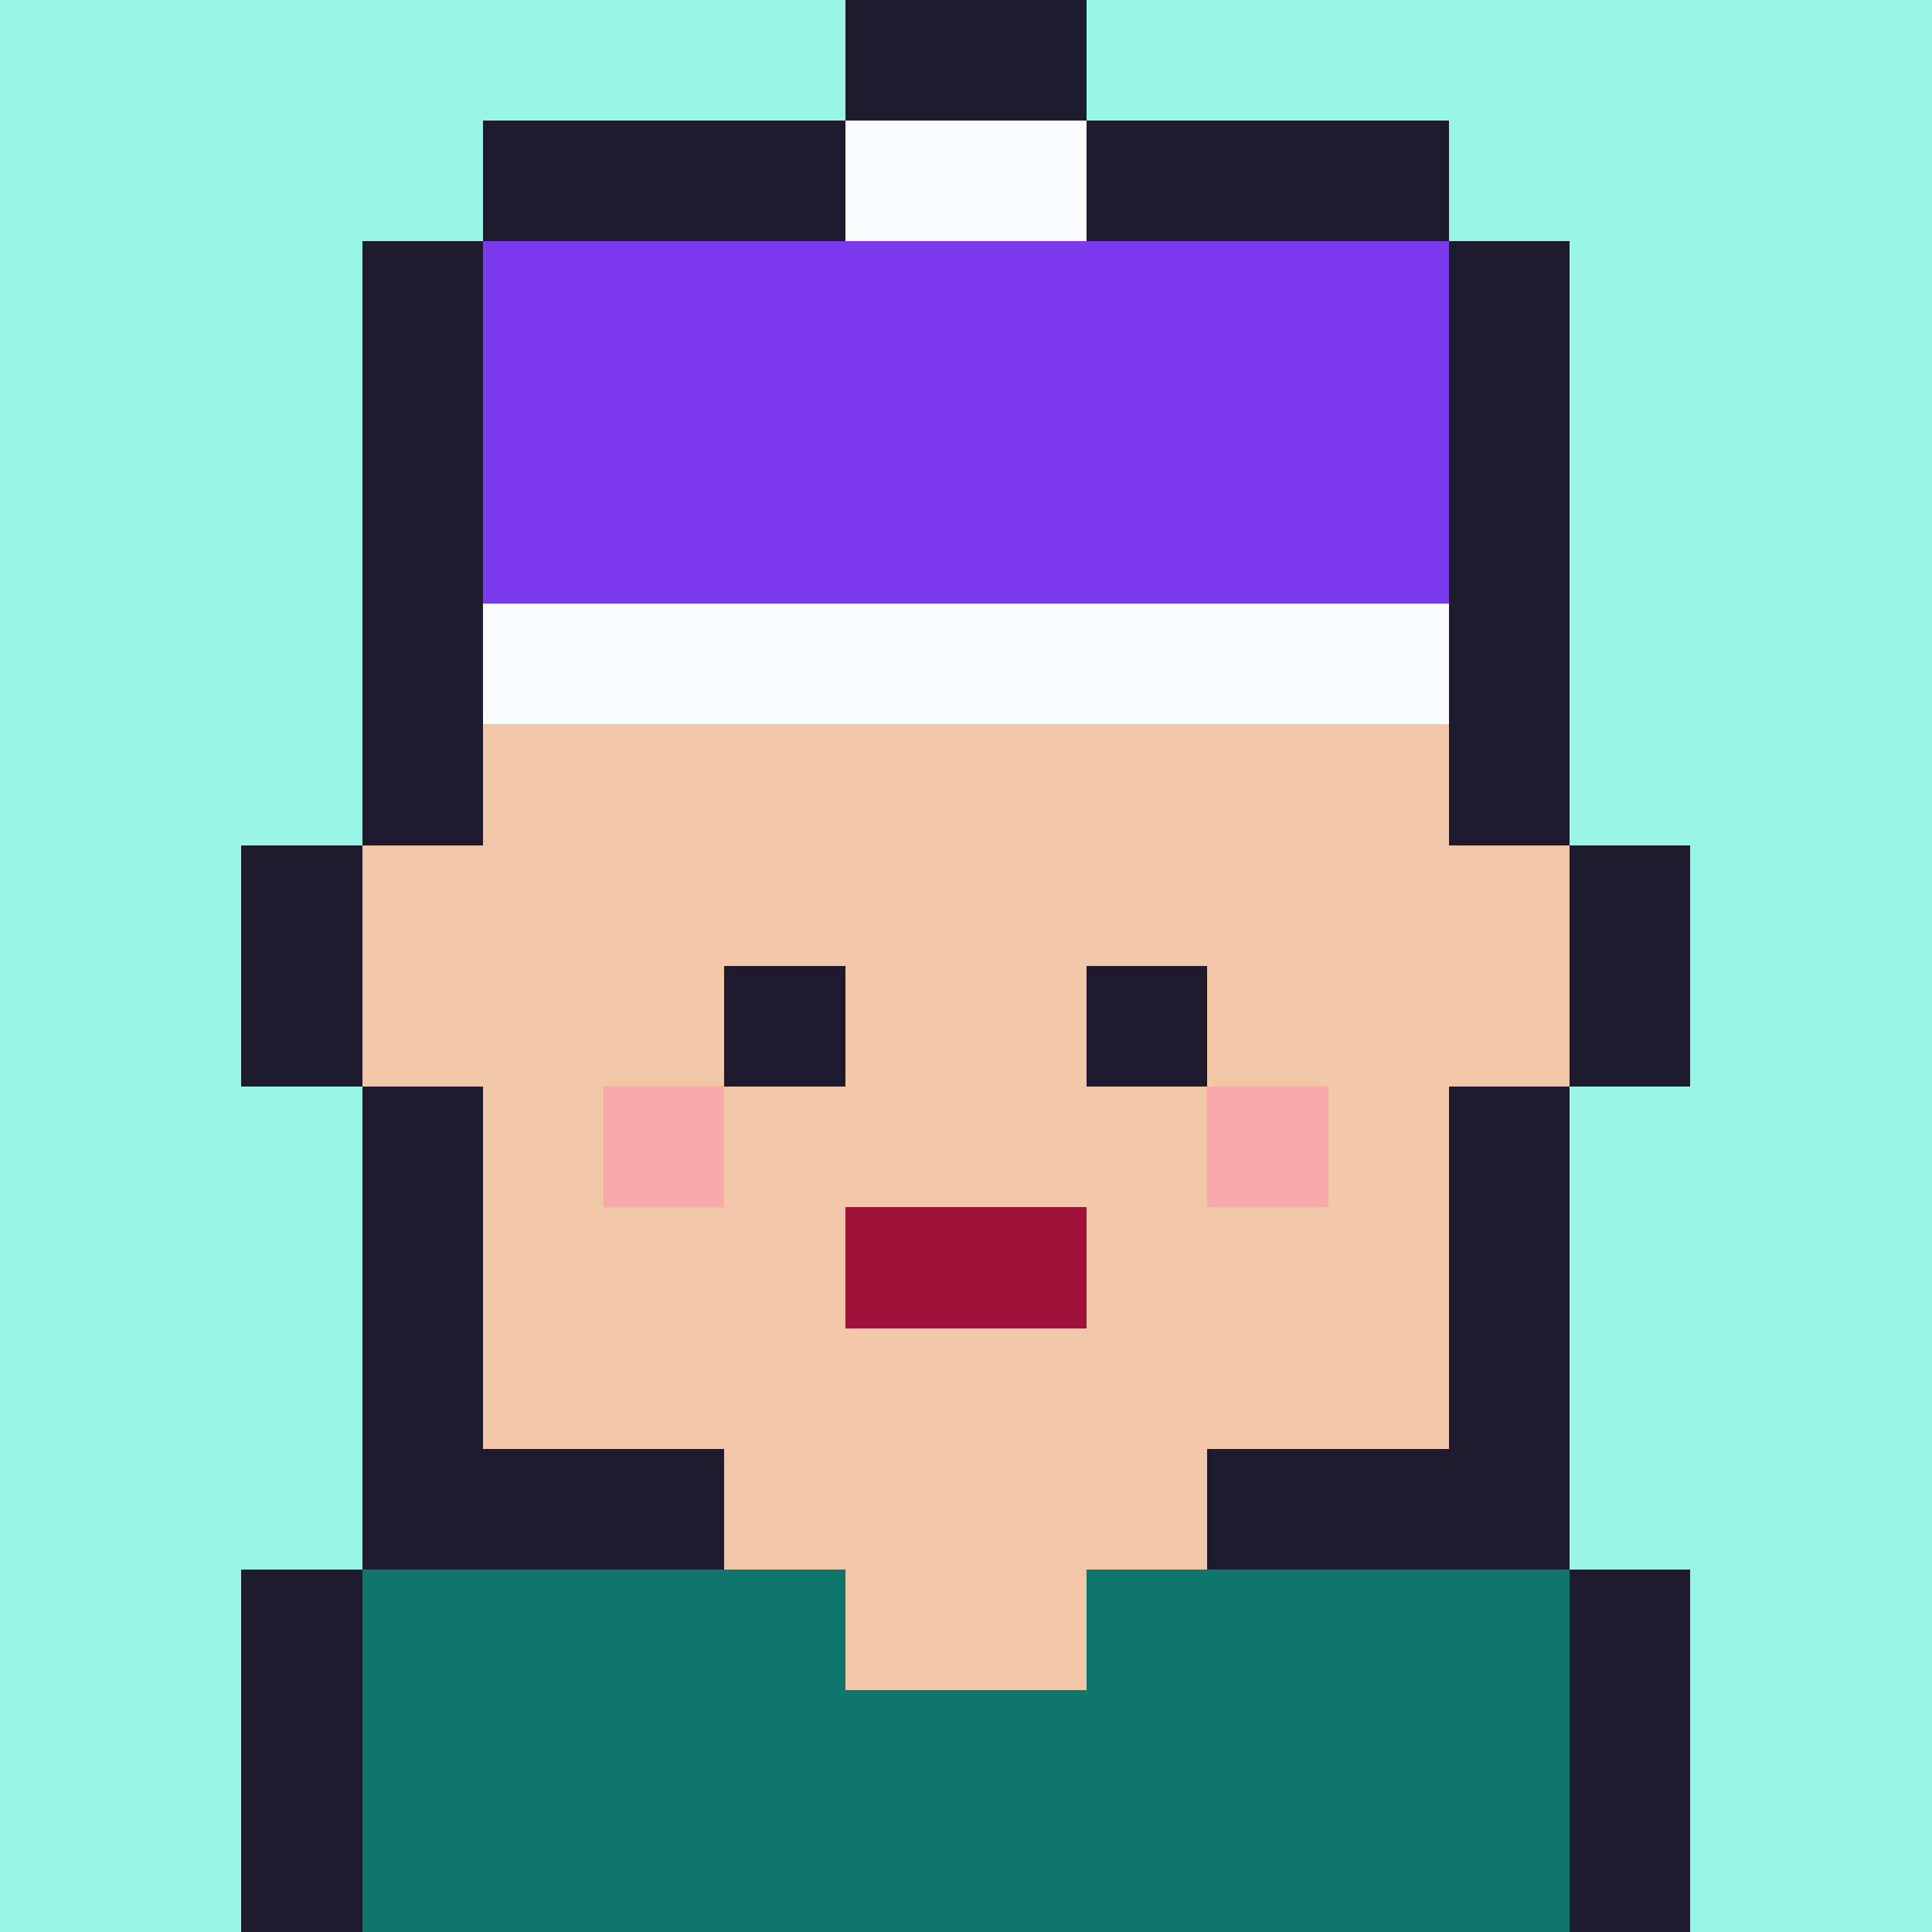
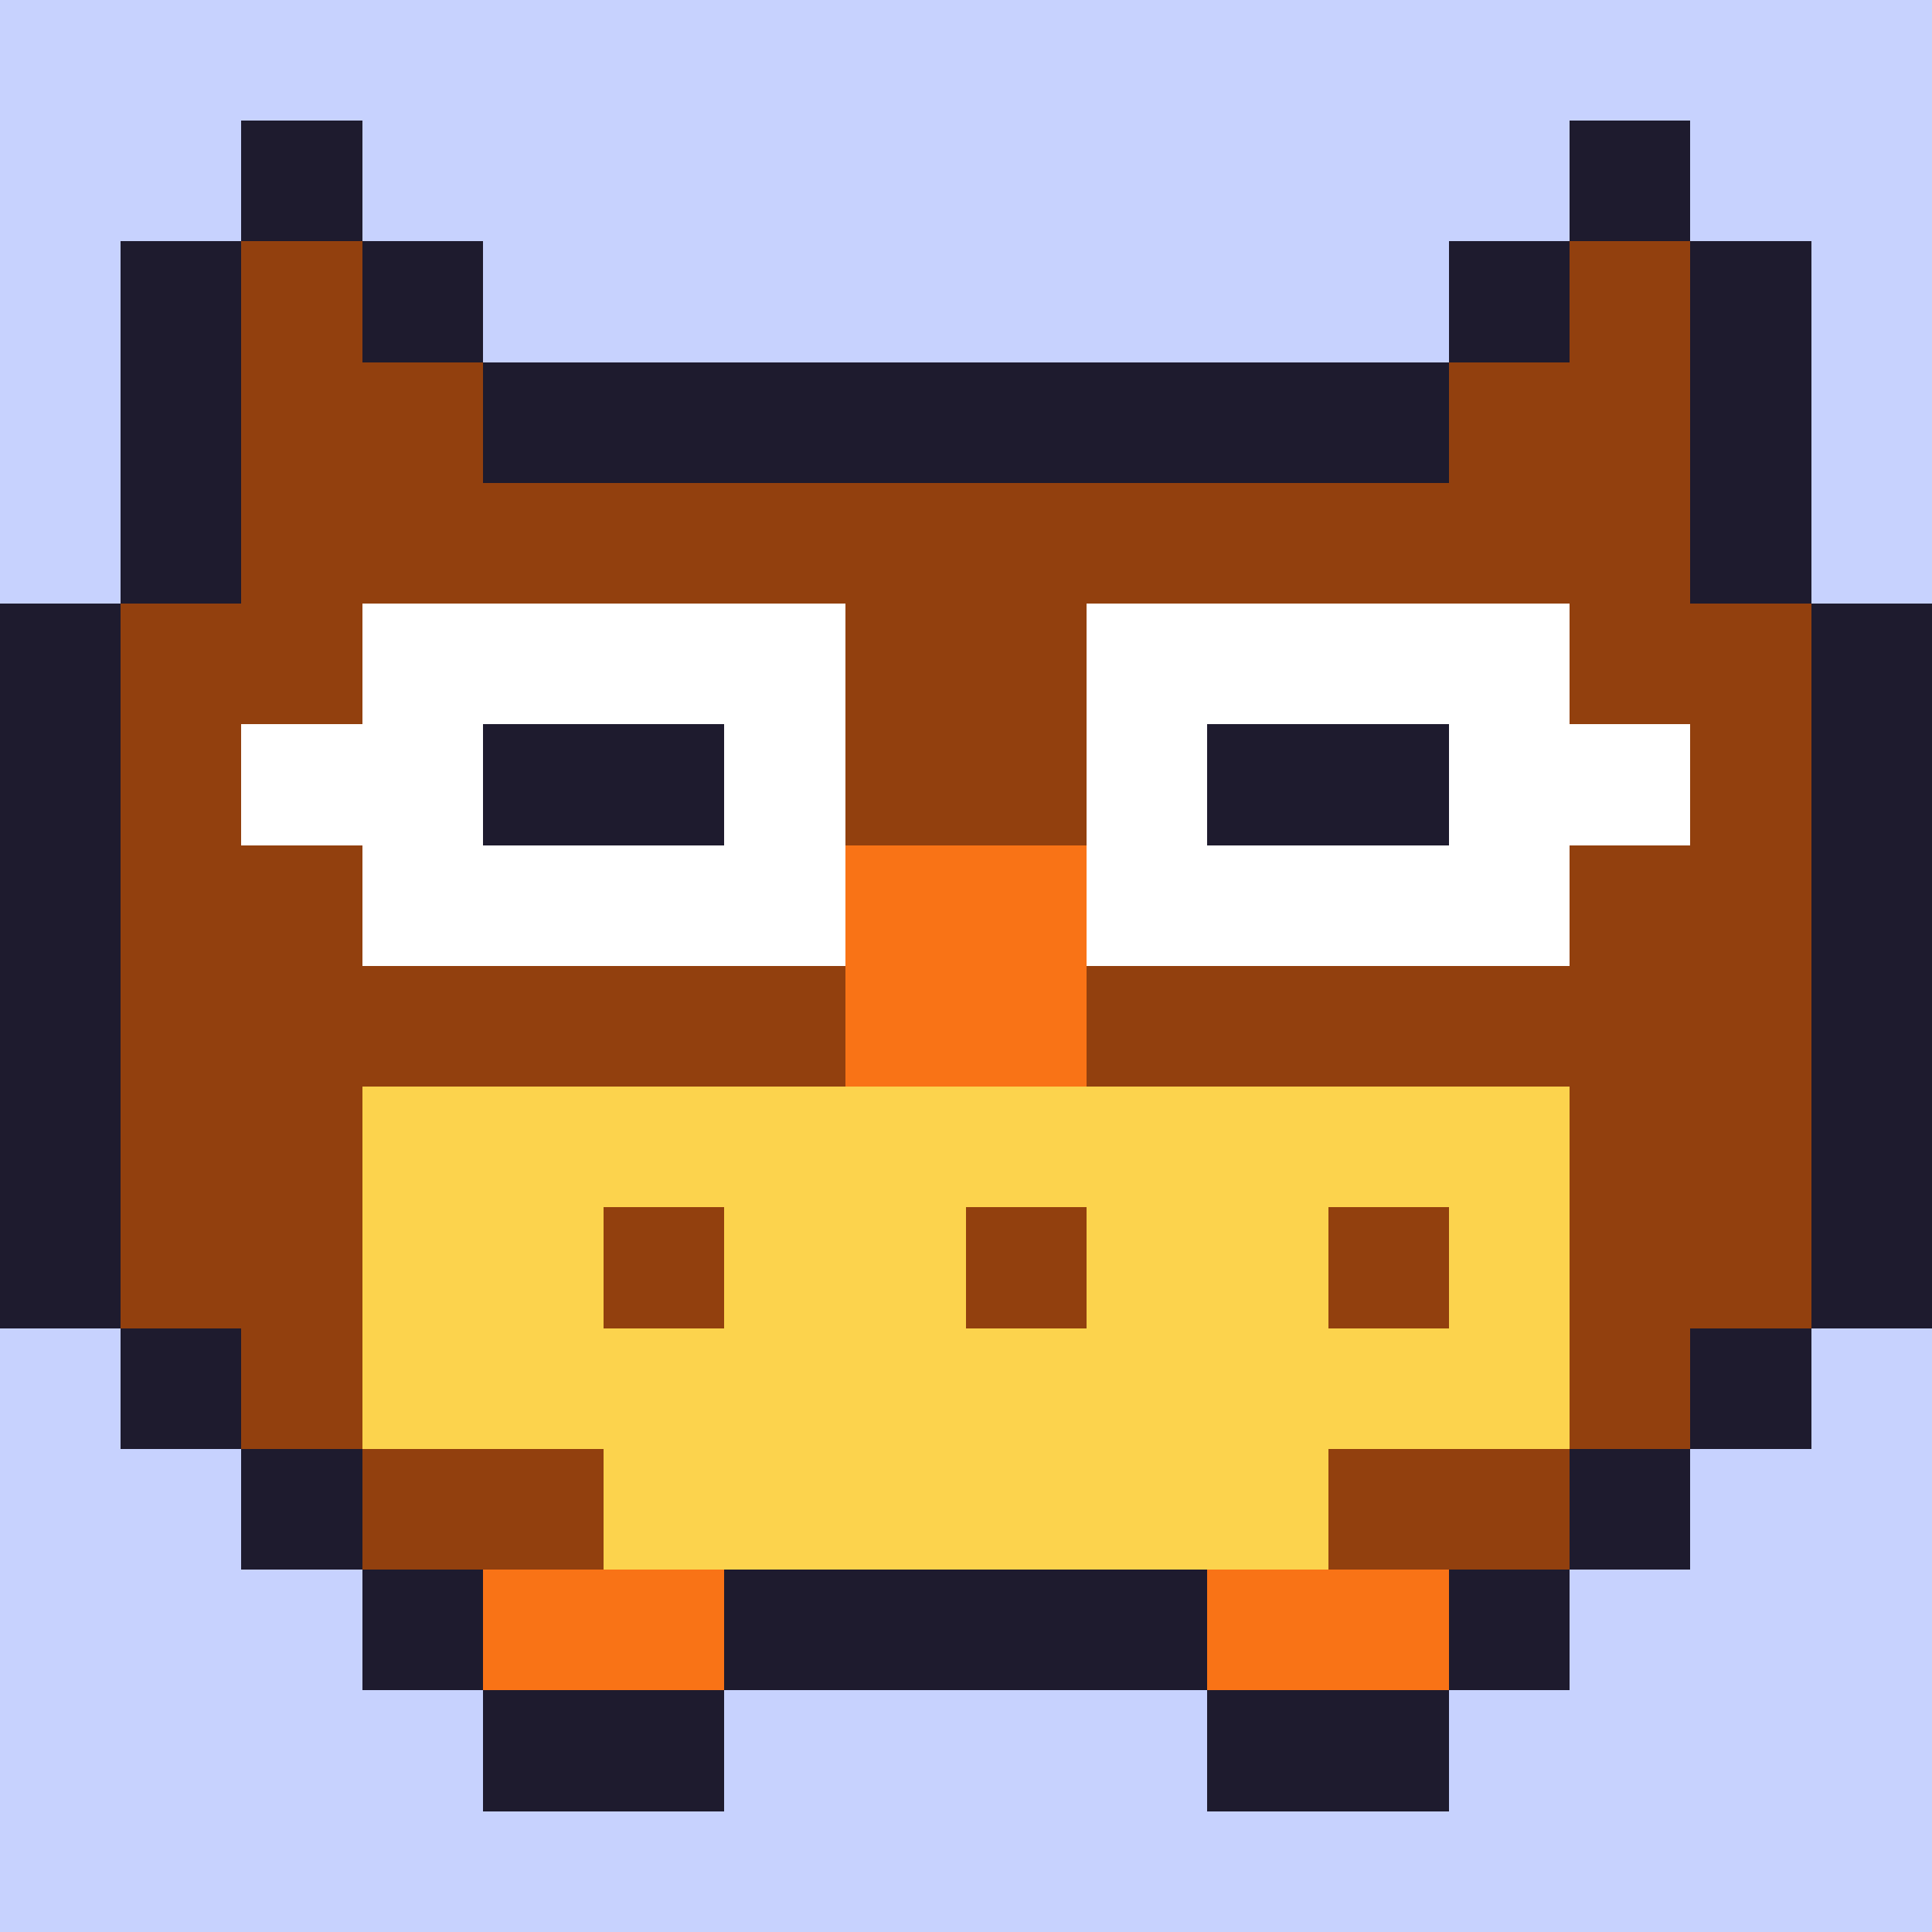
- <svg xmlns="http://www.w3.org/2000/svg" viewBox="0 0 16 16" width="128" height="128" shape-rendering="crispEdges">
-   <rect width="16" height="16" fill="#99f6e4" />
-   <rect x="7" y="0" width="2" height="1" fill="#1e1b2e" />
-   <rect x="4" y="1" width="3" height="1" fill="#1e1b2e" />
-   <rect x="7" y="1" width="2" height="1" fill="#f8fafc" />
-   <rect x="9" y="1" width="3" height="1" fill="#1e1b2e" />
-   <rect x="3" y="2" width="1" height="1" fill="#1e1b2e" />
-   <rect x="4" y="2" width="8" height="1" fill="#7c3aed" />
-   <rect x="12" y="2" width="1" height="1" fill="#1e1b2e" />
-   <rect x="3" y="3" width="1" height="1" fill="#1e1b2e" />
-   <rect x="4" y="3" width="8" height="1" fill="#7c3aed" />
-   <rect x="12" y="3" width="1" height="1" fill="#1e1b2e" />
-   <rect x="3" y="4" width="1" height="1" fill="#1e1b2e" />
-   <rect x="4" y="4" width="8" height="1" fill="#7c3aed" />
-   <rect x="12" y="4" width="1" height="1" fill="#1e1b2e" />
-   <rect x="3" y="5" width="1" height="1" fill="#1e1b2e" />
-   <rect x="4" y="5" width="8" height="1" fill="#f8fafc" />
-   <rect x="12" y="5" width="1" height="1" fill="#1e1b2e" />
-   <rect x="3" y="6" width="1" height="1" fill="#1e1b2e" />
-   <rect x="4" y="6" width="8" height="1" fill="#f1c7a8" />
-   <rect x="12" y="6" width="1" height="1" fill="#1e1b2e" />
-   <rect x="2" y="7" width="1" height="1" fill="#1e1b2e" />
-   <rect x="3" y="7" width="10" height="1" fill="#f1c7a8" />
-   <rect x="13" y="7" width="1" height="1" fill="#1e1b2e" />
-   <rect x="2" y="8" width="1" height="1" fill="#1e1b2e" />
-   <rect x="3" y="8" width="3" height="1" fill="#f1c7a8" />
-   <rect x="6" y="8" width="1" height="1" fill="#1e1b2e" />
-   <rect x="7" y="8" width="2" height="1" fill="#f1c7a8" />
-   <rect x="9" y="8" width="1" height="1" fill="#1e1b2e" />
-   <rect x="10" y="8" width="3" height="1" fill="#f1c7a8" />
-   <rect x="13" y="8" width="1" height="1" fill="#1e1b2e" />
-   <rect x="3" y="9" width="1" height="1" fill="#1e1b2e" />
-   <rect x="4" y="9" width="1" height="1" fill="#f1c7a8" />
-   <rect x="5" y="9" width="1" height="1" fill="#f9a8a8" />
-   <rect x="6" y="9" width="4" height="1" fill="#f1c7a8" />
-   <rect x="10" y="9" width="1" height="1" fill="#f9a8a8" />
-   <rect x="11" y="9" width="1" height="1" fill="#f1c7a8" />
-   <rect x="12" y="9" width="1" height="1" fill="#1e1b2e" />
-   <rect x="3" y="10" width="1" height="1" fill="#1e1b2e" />
-   <rect x="4" y="10" width="3" height="1" fill="#f1c7a8" />
-   <rect x="7" y="10" width="2" height="1" fill="#9f1239" />
-   <rect x="9" y="10" width="3" height="1" fill="#f1c7a8" />
-   <rect x="12" y="10" width="1" height="1" fill="#1e1b2e" />
-   <rect x="3" y="11" width="1" height="1" fill="#1e1b2e" />
-   <rect x="4" y="11" width="8" height="1" fill="#f1c7a8" />
-   <rect x="12" y="11" width="1" height="1" fill="#1e1b2e" />
-   <rect x="3" y="12" width="3" height="1" fill="#1e1b2e" />
-   <rect x="6" y="12" width="4" height="1" fill="#f1c7a8" />
-   <rect x="10" y="12" width="3" height="1" fill="#1e1b2e" />
-   <rect x="2" y="13" width="1" height="1" fill="#1e1b2e" />
-   <rect x="3" y="13" width="4" height="1" fill="#0f766e" />
-   <rect x="7" y="13" width="2" height="1" fill="#f1c7a8" />
-   <rect x="9" y="13" width="4" height="1" fill="#0f766e" />
-   <rect x="13" y="13" width="1" height="1" fill="#1e1b2e" />
-   <rect x="2" y="14" width="1" height="1" fill="#1e1b2e" />
-   <rect x="3" y="14" width="10" height="1" fill="#0f766e" />
-   <rect x="13" y="14" width="1" height="1" fill="#1e1b2e" />
-   <rect x="2" y="15" width="1" height="1" fill="#1e1b2e" />
-   <rect x="3" y="15" width="10" height="1" fill="#0f766e" />
-   <rect x="13" y="15" width="1" height="1" fill="#1e1b2e" />
+ <svg xmlns="http://www.w3.org/2000/svg" viewBox="0 -1 16 16" width="128" height="128" shape-rendering="crispEdges">
+   <rect y="-1" width="16" height="17" fill="#c7d2fe" />
+   <rect x="2" y="0" width="1" height="1" fill="#1e1b2e" />
+   <rect x="13" y="0" width="1" height="1" fill="#1e1b2e" />
+   <rect x="1" y="1" width="1" height="1" fill="#1e1b2e" />
+   <rect x="2" y="1" width="1" height="1" fill="#92400e" />
+   <rect x="3" y="1" width="1" height="1" fill="#1e1b2e" />
+   <rect x="12" y="1" width="1" height="1" fill="#1e1b2e" />
+   <rect x="13" y="1" width="1" height="1" fill="#92400e" />
+   <rect x="14" y="1" width="1" height="1" fill="#1e1b2e" />
+   <rect x="1" y="2" width="1" height="1" fill="#1e1b2e" />
+   <rect x="2" y="2" width="2" height="1" fill="#92400e" />
+   <rect x="4" y="2" width="8" height="1" fill="#1e1b2e" />
+   <rect x="12" y="2" width="2" height="1" fill="#92400e" />
+   <rect x="14" y="2" width="1" height="1" fill="#1e1b2e" />
+   <rect x="1" y="3" width="1" height="1" fill="#1e1b2e" />
+   <rect x="2" y="3" width="12" height="1" fill="#92400e" />
+   <rect x="14" y="3" width="1" height="1" fill="#1e1b2e" />
+   <rect x="0" y="4" width="1" height="1" fill="#1e1b2e" />
+   <rect x="1" y="4" width="2" height="1" fill="#92400e" />
+   <rect x="3" y="4" width="4" height="1" fill="#ffffff" />
+   <rect x="7" y="4" width="2" height="1" fill="#92400e" />
+   <rect x="9" y="4" width="4" height="1" fill="#ffffff" />
+   <rect x="13" y="4" width="2" height="1" fill="#92400e" />
+   <rect x="15" y="4" width="1" height="1" fill="#1e1b2e" />
+   <rect x="0" y="5" width="1" height="1" fill="#1e1b2e" />
+   <rect x="1" y="5" width="1" height="1" fill="#92400e" />
+   <rect x="2" y="5" width="2" height="1" fill="#ffffff" />
+   <rect x="4" y="5" width="2" height="1" fill="#1e1b2e" />
+   <rect x="6" y="5" width="1" height="1" fill="#ffffff" />
+   <rect x="7" y="5" width="2" height="1" fill="#92400e" />
+   <rect x="9" y="5" width="1" height="1" fill="#ffffff" />
+   <rect x="10" y="5" width="2" height="1" fill="#1e1b2e" />
+   <rect x="12" y="5" width="2" height="1" fill="#ffffff" />
+   <rect x="14" y="5" width="1" height="1" fill="#92400e" />
+   <rect x="15" y="5" width="1" height="1" fill="#1e1b2e" />
+   <rect x="0" y="6" width="1" height="1" fill="#1e1b2e" />
+   <rect x="1" y="6" width="2" height="1" fill="#92400e" />
+   <rect x="3" y="6" width="4" height="1" fill="#ffffff" />
+   <rect x="7" y="6" width="2" height="1" fill="#f97316" />
+   <rect x="9" y="6" width="4" height="1" fill="#ffffff" />
+   <rect x="13" y="6" width="2" height="1" fill="#92400e" />
+   <rect x="15" y="6" width="1" height="1" fill="#1e1b2e" />
+   <rect x="0" y="7" width="1" height="1" fill="#1e1b2e" />
+   <rect x="1" y="7" width="6" height="1" fill="#92400e" />
+   <rect x="7" y="7" width="2" height="1" fill="#f97316" />
+   <rect x="9" y="7" width="6" height="1" fill="#92400e" />
+   <rect x="15" y="7" width="1" height="1" fill="#1e1b2e" />
+   <rect x="0" y="8" width="1" height="1" fill="#1e1b2e" />
+   <rect x="1" y="8" width="2" height="1" fill="#92400e" />
+   <rect x="3" y="8" width="10" height="1" fill="#fcd34d" />
+   <rect x="13" y="8" width="2" height="1" fill="#92400e" />
+   <rect x="15" y="8" width="1" height="1" fill="#1e1b2e" />
+   <rect x="0" y="9" width="1" height="1" fill="#1e1b2e" />
+   <rect x="1" y="9" width="2" height="1" fill="#92400e" />
+   <rect x="3" y="9" width="2" height="1" fill="#fcd34d" />
+   <rect x="5" y="9" width="1" height="1" fill="#92400e" />
+   <rect x="6" y="9" width="2" height="1" fill="#fcd34d" />
+   <rect x="8" y="9" width="1" height="1" fill="#92400e" />
+   <rect x="9" y="9" width="2" height="1" fill="#fcd34d" />
+   <rect x="11" y="9" width="1" height="1" fill="#92400e" />
+   <rect x="12" y="9" width="1" height="1" fill="#fcd34d" />
+   <rect x="13" y="9" width="2" height="1" fill="#92400e" />
+   <rect x="15" y="9" width="1" height="1" fill="#1e1b2e" />
+   <rect x="1" y="10" width="1" height="1" fill="#1e1b2e" />
+   <rect x="2" y="10" width="1" height="1" fill="#92400e" />
+   <rect x="3" y="10" width="10" height="1" fill="#fcd34d" />
+   <rect x="13" y="10" width="1" height="1" fill="#92400e" />
+   <rect x="14" y="10" width="1" height="1" fill="#1e1b2e" />
+   <rect x="2" y="11" width="1" height="1" fill="#1e1b2e" />
+   <rect x="3" y="11" width="2" height="1" fill="#92400e" />
+   <rect x="5" y="11" width="6" height="1" fill="#fcd34d" />
+   <rect x="11" y="11" width="2" height="1" fill="#92400e" />
+   <rect x="13" y="11" width="1" height="1" fill="#1e1b2e" />
+   <rect x="3" y="12" width="1" height="1" fill="#1e1b2e" />
+   <rect x="4" y="12" width="2" height="1" fill="#f97316" />
+   <rect x="6" y="12" width="4" height="1" fill="#1e1b2e" />
+   <rect x="10" y="12" width="2" height="1" fill="#f97316" />
+   <rect x="12" y="12" width="1" height="1" fill="#1e1b2e" />
+   <rect x="4" y="13" width="2" height="1" fill="#1e1b2e" />
+   <rect x="10" y="13" width="2" height="1" fill="#1e1b2e" />
</svg>
